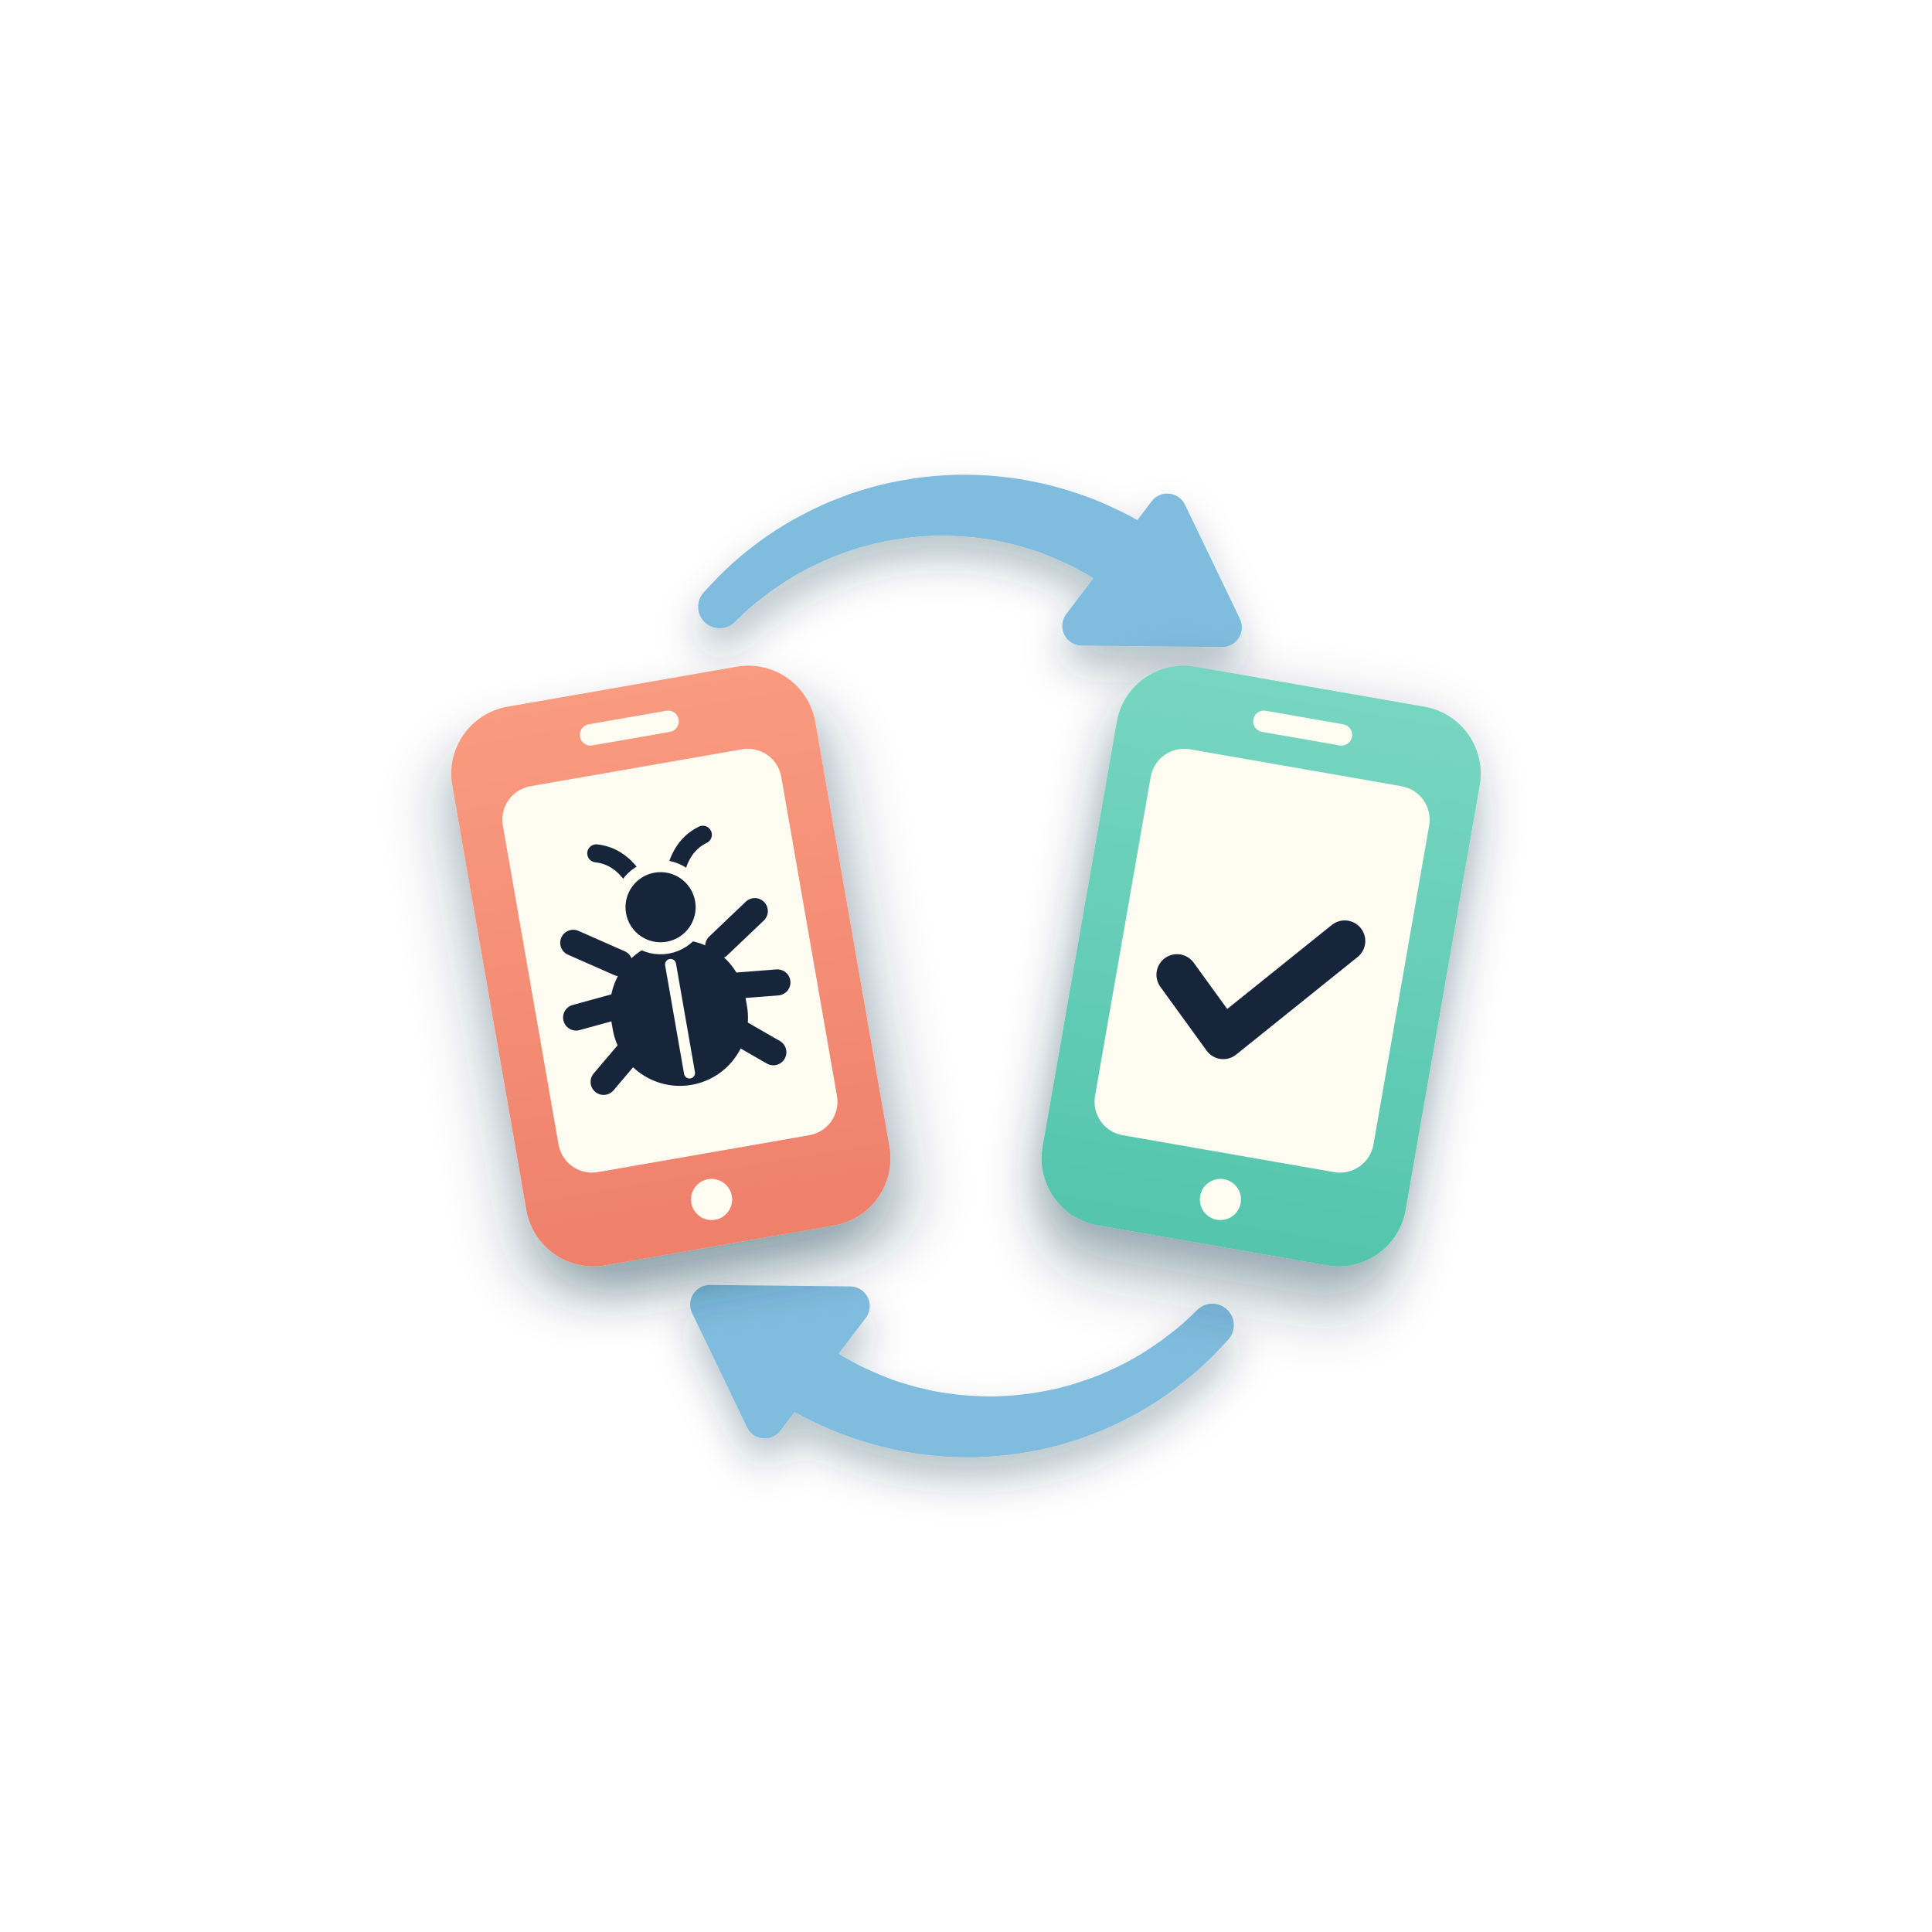
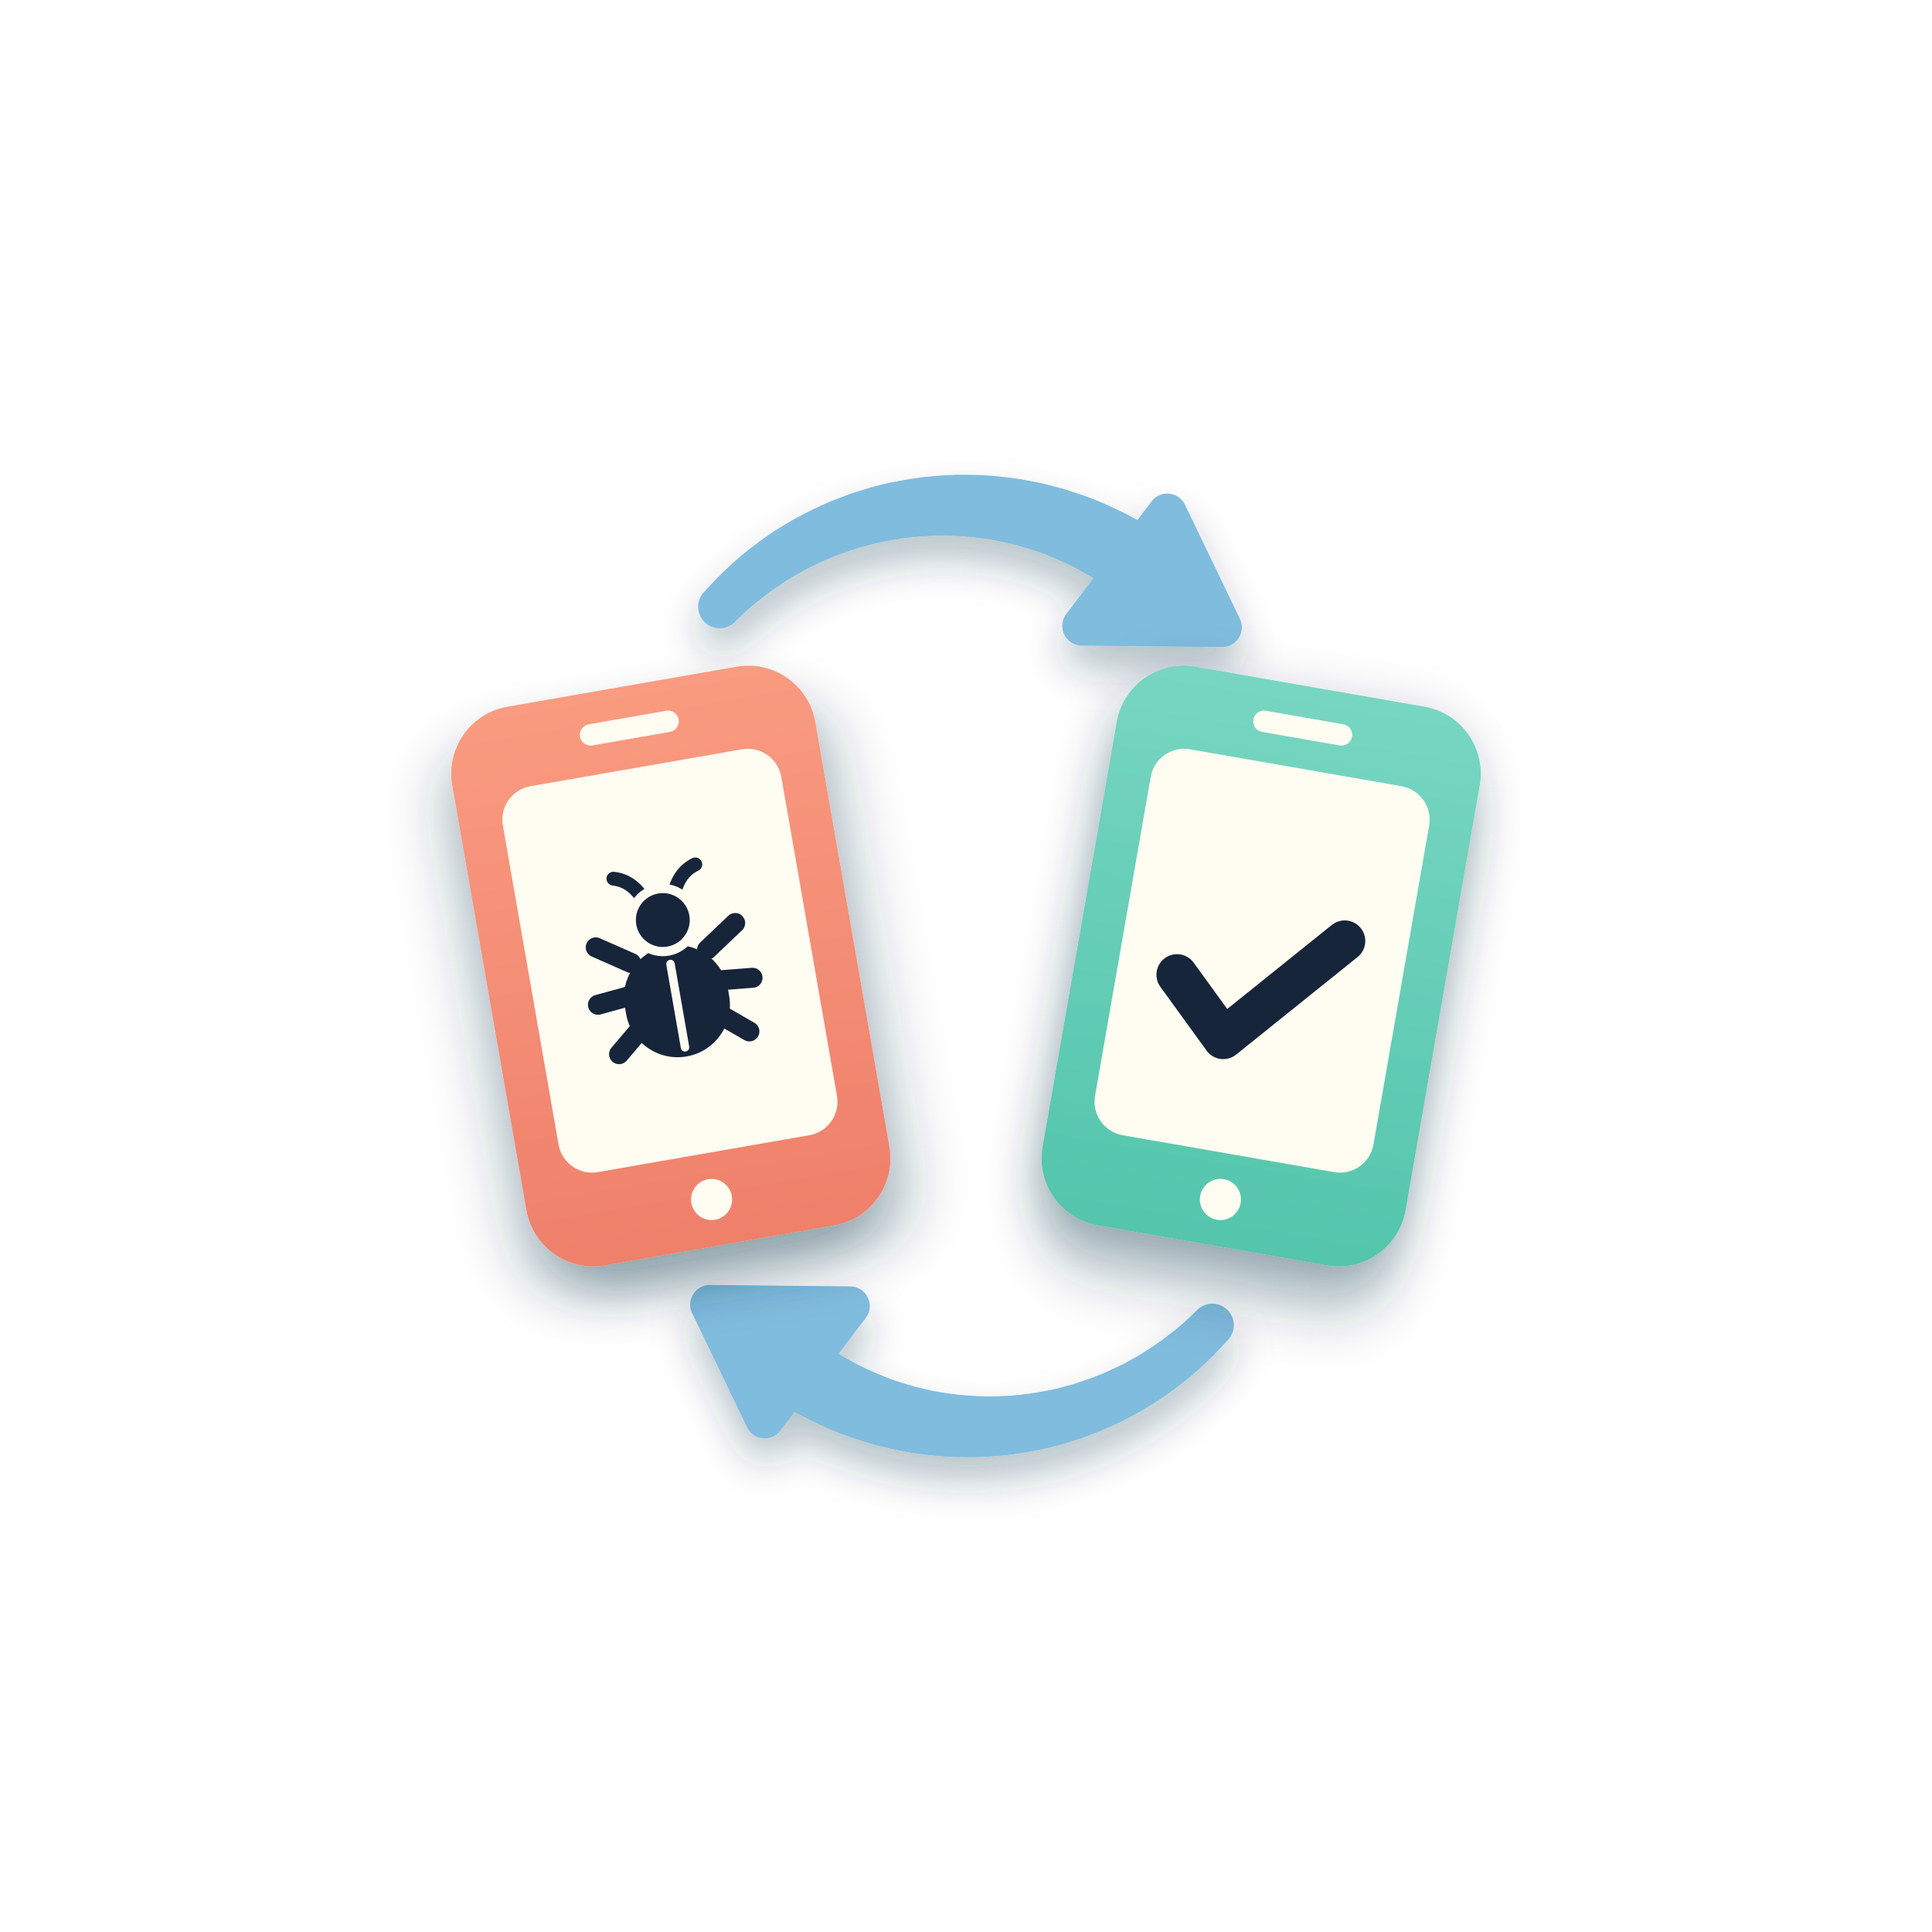
<svg xmlns="http://www.w3.org/2000/svg" viewBox="0 0 108 108" width="108" height="108">
  <defs>
    <linearGradient id="fLbody" x1="0" y1="0" x2="0" y2="1">
      <stop offset="0" stop-color="#F99B80" />
      <stop offset="1" stop-color="#EF806B" />
    </linearGradient>
    <linearGradient id="fRbody" x1="0" y1="0" x2="0" y2="1">
      <stop offset="0" stop-color="#77D6C2" />
      <stop offset="1" stop-color="#54C5AC" />
    </linearGradient>
    <linearGradient id="fLscreen" x1="0" y1="0" x2="0" y2="1">
      <stop offset="0" stop-color="#FFFCF1" />
      <stop offset="1" stop-color="#FFFCF1" />
    </linearGradient>
    <linearGradient id="fRscreen" x1="0" y1="0" x2="0" y2="1">
      <stop offset="0" stop-color="#FFFCF1" />
      <stop offset="1" stop-color="#FFFCF1" />
    </linearGradient>
    <filter id="fLdrop" x="-40%" y="-30%" width="180%" height="170%">
      <feGaussianBlur in="SourceAlpha" stdDeviation="1.7" />
      <feOffset dy="1.8" result="b" />
      <feFlood flood-color="#0E2E44" flood-opacity="0.45" />
      <feComposite in2="b" operator="in" />
      <feMerge>
        <feMergeNode />
        <feMergeNode in="SourceGraphic" />
      </feMerge>
    </filter>
    <filter id="fRdrop" x="-40%" y="-30%" width="180%" height="170%">
      <feGaussianBlur in="SourceAlpha" stdDeviation="1.7" />
      <feOffset dy="1.8" result="b" />
      <feFlood flood-color="#0E2E44" flood-opacity="0.45" />
      <feComposite in2="b" operator="in" />
      <feMerge>
        <feMergeNode />
        <feMergeNode in="SourceGraphic" />
      </feMerge>
    </filter>
    <filter id="fsoft" x="-40%" y="-30%" width="180%" height="170%">
      <feGaussianBlur in="SourceAlpha" stdDeviation="1.1" />
      <feOffset dy="1.3" result="b" />
      <feFlood flood-color="#0E2E44" flood-opacity="0.288" />
      <feComposite in2="b" operator="in" />
      <feMerge>
        <feMergeNode />
        <feMergeNode in="SourceGraphic" />
      </feMerge>
    </filter>
  </defs>
  <g filter="url(#fsoft)">
    <path d="M39.35 33.10L39.75 32.67L40.15 32.25L40.57 31.84L41.00 31.44L41.44 31.06L41.90 30.69L42.37 30.33L42.84 29.99L43.33 29.66L43.83 29.35L44.34 29.05L44.86 28.77L45.39 28.50L45.92 28.25L46.47 28.01L47.02 27.80L47.57 27.59L48.14 27.41L48.71 27.24L49.28 27.09L49.86 26.96L50.45 26.85L51.04 26.75L51.63 26.67L52.22 26.61L52.82 26.57L53.42 26.54L54.02 26.54L54.62 26.55L55.22 26.58L55.82 26.63L56.42 26.70L57.01 26.78L57.61 26.89L58.20 27.01L58.78 27.15L59.37 27.31L59.95 27.49L60.52 27.68L61.09 27.89L61.65 28.12L62.20 28.37L62.75 28.63L63.29 28.91L63.82 29.21L64.35 29.52L64.86 29.85L65.36 30.20L62.83 33.55L62.45 33.25L62.06 32.96L61.67 32.68L61.26 32.42L60.85 32.16L60.42 31.92L60.00 31.69L59.56 31.48L59.11 31.28L58.66 31.09L58.21 30.91L57.74 30.75L57.28 30.61L56.80 30.47L56.33 30.36L55.85 30.25L55.36 30.16L54.87 30.09L54.38 30.03L53.89 29.99L53.40 29.96L52.90 29.94L52.41 29.94L51.91 29.96L51.42 29.99L50.92 30.04L50.43 30.10L49.93 30.18L49.44 30.27L48.95 30.37L48.47 30.50L47.99 30.63L47.51 30.79L47.04 30.95L46.57 31.13L46.10 31.33L45.65 31.54L45.19 31.76L44.75 32.00L44.31 32.25L43.88 32.52L43.46 32.80L43.04 33.09L42.64 33.40L42.24 33.71L41.85 34.04L41.47 34.39L41.11 34.74A1.20 1.20 0 0 1 39.35 33.10Z" fill="#80BCDE" />
    <path d="M68.32 35.07L65.25 28.69L60.48 34.99Z" fill="#80BCDE" stroke="#80BCDE" stroke-width="2.2" stroke-linejoin="round" />
    <path d="M68.65 74.90L68.25 75.33L67.85 75.75L67.43 76.16L67.00 76.56L66.56 76.94L66.10 77.31L65.63 77.67L65.16 78.01L64.67 78.34L64.17 78.65L63.66 78.95L63.14 79.23L62.61 79.50L62.08 79.75L61.53 79.99L60.98 80.20L60.43 80.41L59.86 80.59L59.29 80.76L58.72 80.91L58.14 81.04L57.55 81.15L56.96 81.25L56.37 81.33L55.78 81.39L55.18 81.43L54.58 81.46L53.98 81.46L53.38 81.45L52.78 81.42L52.18 81.37L51.58 81.30L50.99 81.22L50.39 81.11L49.80 80.99L49.22 80.85L48.63 80.69L48.05 80.51L47.48 80.32L46.91 80.11L46.35 79.88L45.80 79.63L45.25 79.37L44.71 79.09L44.18 78.79L43.65 78.48L43.14 78.15L42.64 77.80L45.17 74.45L45.55 74.75L45.94 75.04L46.33 75.32L46.74 75.58L47.15 75.84L47.58 76.08L48.00 76.31L48.44 76.52L48.89 76.72L49.34 76.91L49.79 77.09L50.26 77.25L50.72 77.39L51.20 77.53L51.67 77.64L52.15 77.75L52.64 77.84L53.13 77.91L53.62 77.97L54.11 78.01L54.60 78.04L55.10 78.06L55.59 78.06L56.09 78.04L56.58 78.01L57.08 77.96L57.57 77.90L58.07 77.82L58.56 77.73L59.05 77.63L59.53 77.50L60.01 77.37L60.49 77.21L60.96 77.05L61.43 76.87L61.90 76.67L62.35 76.46L62.81 76.24L63.25 76.00L63.69 75.75L64.12 75.48L64.54 75.20L64.96 74.91L65.36 74.60L65.76 74.29L66.15 73.96L66.53 73.61L66.89 73.26A1.20 1.20 0 0 1 68.65 74.90Z" fill="#80BCDE" />
    <path d="M39.68 72.93L42.75 79.31L47.52 73.01Z" fill="#80BCDE" stroke="#80BCDE" stroke-width="2.2" stroke-linejoin="round" />
  </g>
  <g transform="rotate(-9.9 37.50 54.00)">
    <rect x="27.20" y="38.15" width="20.6" height="31.7" rx="3.8" fill="url(#fLbody)" filter="url(#fLdrop)" />
    <rect x="29.60" y="42.75" width="15.80" height="21.90" rx="1.9" fill="url(#fLscreen)" />
    <rect x="34.70" y="39.90" width="5.6" height="1.2" rx=".6" fill="#FFFCF1" />
    <circle cx="37.50" cy="67.25" r="1.15" fill="#FFFCF1" />
    <path d="M32.95 55.29L36.11 58.36L41.86 51.82" fill="none" stroke="none" stroke-width="2.87" stroke-linecap="round" stroke-linejoin="round" />
  </g>
  <g transform="rotate(-9.9 37.50 54.00)">
-     <g transform="translate(37.50 53.80) scale(1.12)">
+     <g transform="translate(37.50 53.80) scale(0.86)">
      <g>
        <path d="M-2.5 -0.4L-4.6 -1.8" stroke="#17253B" stroke-width="1.3" stroke-linecap="round" />
        <path d="M2.5 -0.4L4.6 -1.8" stroke="#17253B" stroke-width="1.3" stroke-linecap="round" />
        <path d="M-3 1.7L-5.1 1.9" stroke="#17253B" stroke-width="1.3" stroke-linecap="round" />
        <path d="M3 1.7L5.1 1.9" stroke="#17253B" stroke-width="1.3" stroke-linecap="round" />
        <path d="M-2.5 3.8L-4.3 5.3" stroke="#17253B" stroke-width="1.3" stroke-linecap="round" />
        <path d="M2.5 3.8L4.3 5.3" stroke="#17253B" stroke-width="1.3" stroke-linecap="round" />
        <path d="M-.8 -3.7Q-1.3 -5.6 -2.7 -6M.8 -3.7Q1.3 -5.6 2.7 -6" fill="none" stroke="#17253B" stroke-width=".9" stroke-linecap="round" />
        <rect x="-3.4" y="-1.1" width="6.8" height="7.3" rx="3.4" fill="#17253B" />
        <circle cx="0" cy="-2.8" r="2.05" fill="#17253B" stroke="#FFFCF1" stroke-width=".6" />
        <path d="M0 .1V5.6" stroke="#FFFCF1" stroke-width=".55" stroke-linecap="round" />
      </g>
    </g>
  </g>
  <g transform="rotate(9.9 70.50 54.00)">
    <rect x="60.20" y="38.15" width="20.6" height="31.7" rx="3.8" fill="url(#fRbody)" filter="url(#fRdrop)" />
    <rect x="62.60" y="42.75" width="15.80" height="21.90" rx="1.9" fill="url(#fRscreen)" />
    <rect x="67.70" y="39.90" width="5.6" height="1.2" rx=".6" fill="#FFFCF1" />
    <circle cx="70.50" cy="67.25" r="1.15" fill="#FFFCF1" />
    <path d="M65.95 55.29L69.11 58.36L74.86 51.82" fill="none" stroke="#17253B" stroke-width="2.3" stroke-linecap="round" stroke-linejoin="round" />
  </g>
</svg>
